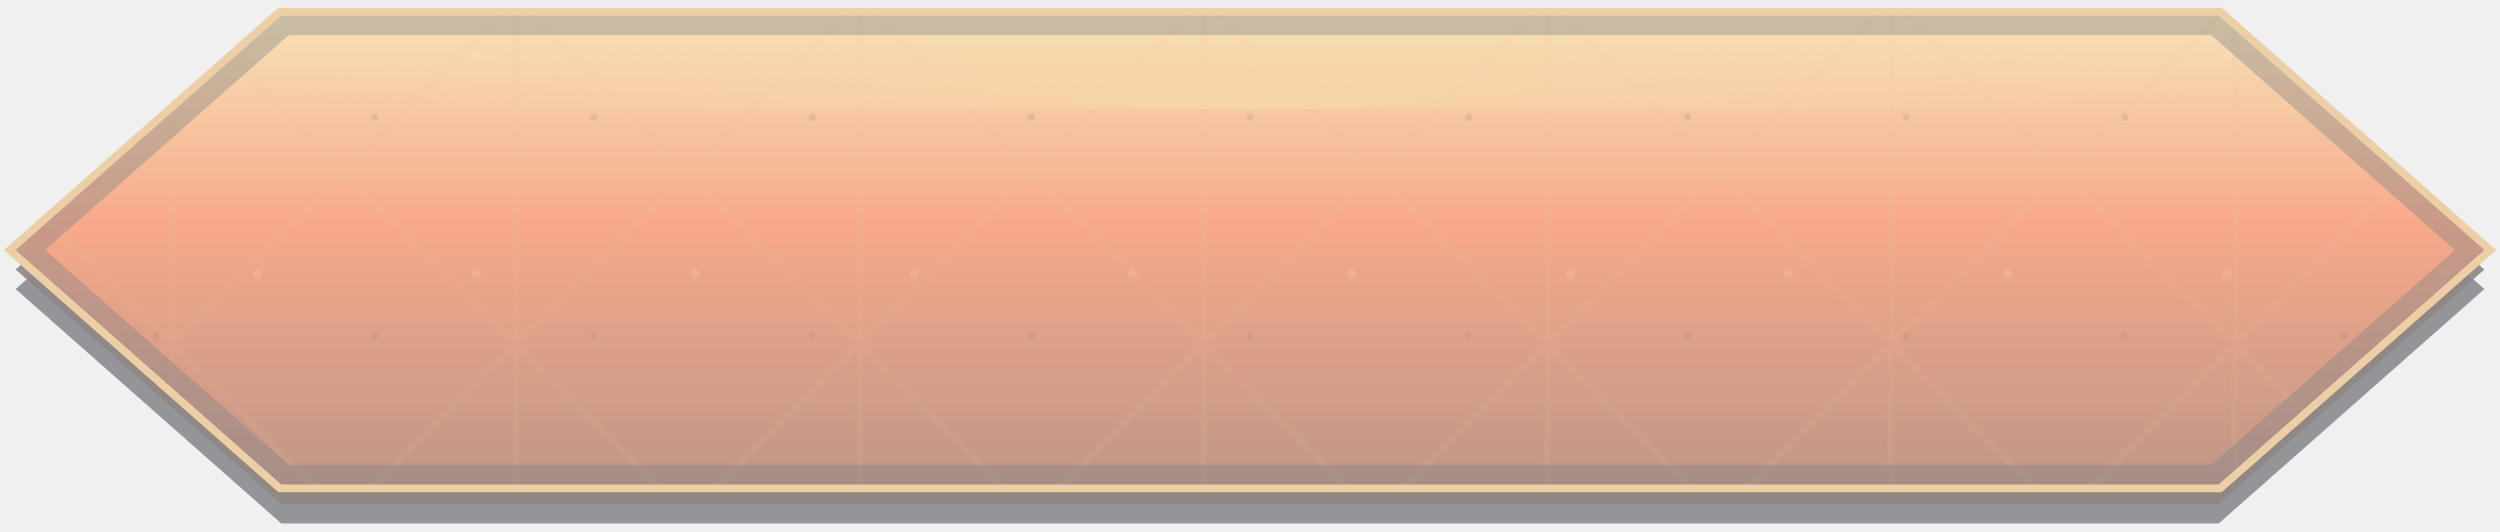
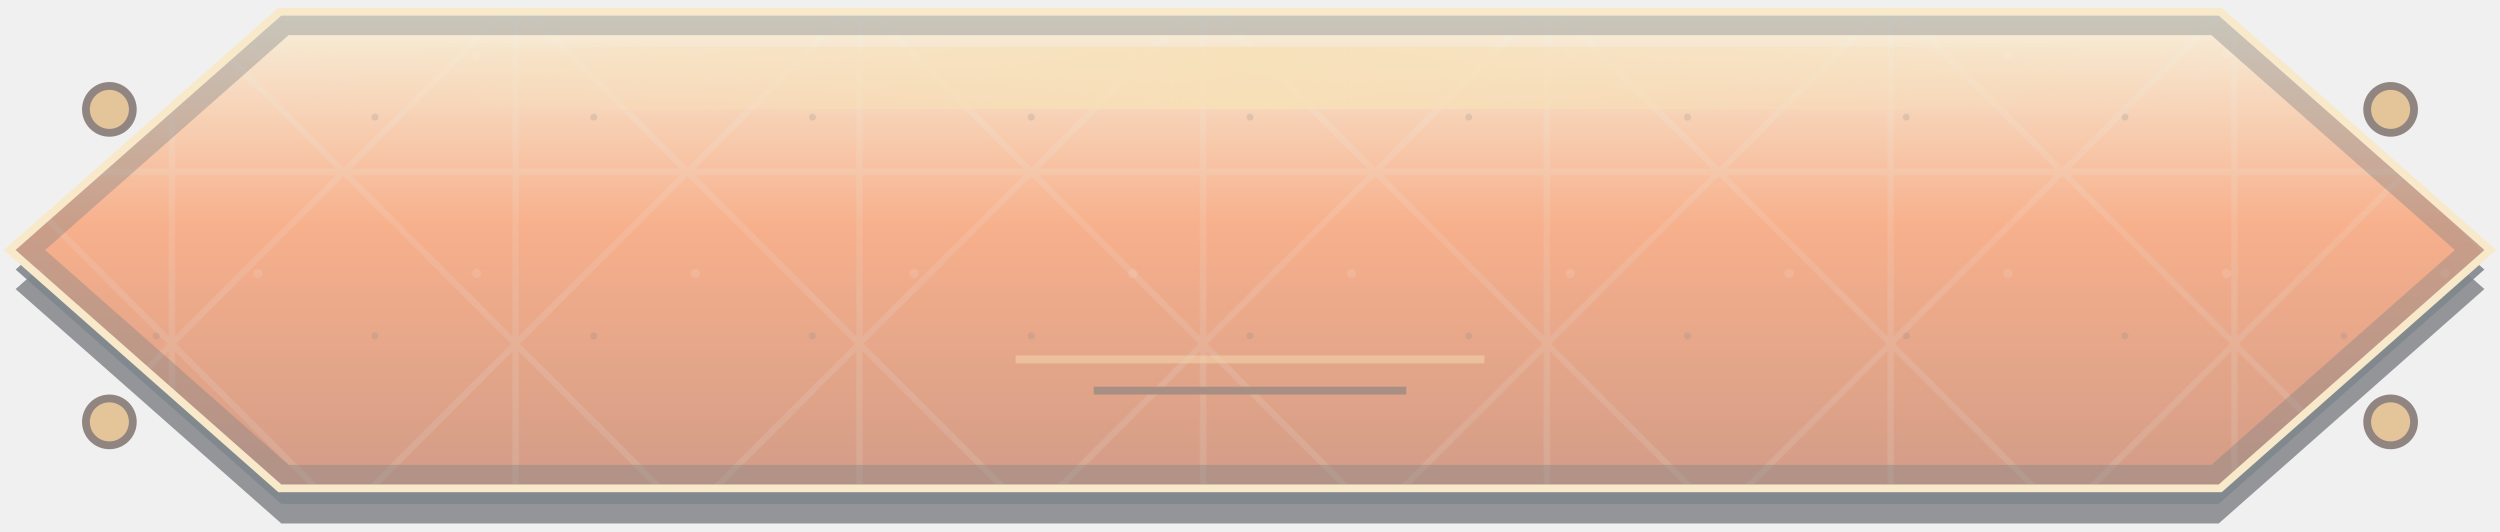
- <svg xmlns="http://www.w3.org/2000/svg" width="640" height="136" viewBox="0 0 320 68" role="img" aria-label="M7 primary-hex-button disabled" data-style="m10-volcanic-forge-0.1.0" data-geometry-shape="wide-hexagon" data-corner-radius="2" data-end-cap-depth="34">
+ <svg xmlns="http://www.w3.org/2000/svg" width="640" height="136" viewBox="0 0 320 68" role="img" aria-label="M7 primary-hex-button disabled" data-style="m10-volcanic-forge-0.2.0" data-geometry-shape="wide-hexagon" data-corner-radius="2" data-end-cap-depth="34">
  <defs>
-     <linearGradient id="m7-primary-hex-button-disabled-320-68-50-plate" x1="0" y1="0" x2="0" y2="1">
-       <stop offset="0" stop-color="#6B3E20" />
-       <stop offset=".48" stop-color="#2B1712" />
-       <stop offset="1" stop-color="#1A1110" />
+     <linearGradient id="m10-primary-hex-button-320x68-disabled-plate" x1="0" y1="0" x2="0" y2="1">
+       <stop offset="0" stop-color="#70401C" />
+       <stop offset=".48" stop-color="#29130E" />
+       <stop offset="1" stop-color="#140B09" />
    </linearGradient>
-     <linearGradient id="m7-primary-hex-button-disabled-320-68-50-primary" x1="0" y1="0" x2="0" y2="1">
-       <stop offset="0" stop-color="#FFD27A" />
-       <stop offset=".45" stop-color="#FF5B1A" />
-       <stop offset="1" stop-color="#8A3518" />
+     <linearGradient id="m10-primary-hex-button-320x68-disabled-primary" x1="0" y1="0" x2="0" y2="1">
+       <stop offset="0" stop-color="#FFF0C5" />
+       <stop offset=".45" stop-color="#FF6A1F" />
+       <stop offset="1" stop-color="#B34216" />
    </linearGradient>
-     <linearGradient id="m7-primary-hex-button-disabled-320-68-50-energy" x1="0" y1="0" x2="1" y2="0">
-       <stop offset="0" stop-color="#FFB95A" stop-opacity="0" />
-       <stop offset=".5" stop-color="#FFB95A" stop-opacity=".86" />
-       <stop offset="1" stop-color="#FFB95A" stop-opacity="0" />
+     <linearGradient id="m10-primary-hex-button-320x68-disabled-energy" x1="0" y1="0" x2="1" y2="0">
+       <stop offset="0" stop-color="#FFD07A" stop-opacity="0" />
+       <stop offset=".5" stop-color="#FFD07A" stop-opacity=".86" />
+       <stop offset="1" stop-color="#FFD07A" stop-opacity="0" />
    </linearGradient>
-     <pattern id="m7-primary-hex-button-disabled-320-68-50-grain" width="28" height="28" patternUnits="userSpaceOnUse">
+     <pattern id="m10-primary-hex-button-320x68-disabled-grain" width="28" height="28" patternUnits="userSpaceOnUse">
      <circle cx="5" cy="7" r=".6" fill="#FFFFFF" fill-opacity=".12" />
-       <circle cx="20" cy="15" r=".45" fill="#180A08" fill-opacity=".2" />
+       <circle cx="20" cy="15" r=".45" fill="#061321" fill-opacity=".2" />
    </pattern>
-     <pattern id="m7-primary-hex-button-disabled-320-68-50-plate-pattern" width="44" height="44" patternUnits="userSpaceOnUse">
-       <path d="M0 22H44M22 0V44M0 22L22 0 44 22 22 44Z" fill="none" stroke="#D7943A" stroke-opacity=".12" stroke-width=".8" />
+     <pattern id="m10-primary-hex-button-320x68-disabled-plate-pattern" width="44" height="44" patternUnits="userSpaceOnUse">
+       <path d="M0 22H44M22 0V44M0 22L22 0 44 22 22 44Z" fill="none" stroke="#D8FBFF" stroke-opacity=".12" stroke-width=".8" />
    </pattern>
-     <mask id="m7-primary-hex-button-disabled-320-68-50-mask">
+     <mask id="m10-primary-hex-button-320x68-disabled-mask">
      <path d="M36 2H284L318 32L284 62H36L2 32Z" fill="white" />
    </mask>
  </defs>
  <g opacity="0.48">
-     <g id="m7-primary-hex-button-disabled-320-68-50-outer-shadow" data-layer="outer-shadow" transform="translate(0 5)">
+     <g id="m10-primary-hex-button-320x68-disabled-outer-shadow" data-layer="outer-shadow" transform="translate(0 5)">
      <path d="M36 2H284L318 32L284 62H36L2 32Z" fill="#020812" opacity=".82" />
    </g>
-     <g id="m7-primary-hex-button-disabled-320-68-50-connected-depth" data-layer="connected-depth" transform="translate(0 2.5)">
-       <path d="M36 2H284L318 32L284 62H36L2 32Z" fill="#26130F" opacity=".9" />
+     <g id="m10-primary-hex-button-320x68-disabled-connected-depth" data-layer="connected-depth" transform="translate(0 2.5)">
+       <path d="M36 2H284L318 32L284 62H36L2 32Z" fill="#071522" opacity=".9" />
    </g>
-     <g id="m7-primary-hex-button-disabled-320-68-50-outer-frame" data-layer="outer-frame">
-       <path d="M36 2H284L318 32L284 62H36L2 32Z" fill="#211411" stroke="#E7AC58" stroke-width="2" stroke-linejoin="miter" />
+     <g id="m10-primary-hex-button-320x68-disabled-outer-frame" data-layer="outer-frame">
+       <path d="M36 2H284L318 32L284 62H36L2 32Z" fill="#071421" stroke="#FFE2A0" stroke-width="2" stroke-linejoin="miter" />
    </g>
-     <g id="m7-primary-hex-button-disabled-320-68-50-inner-plate-fill" data-layer="inner-plate-fill">
-       <path d="M36 2H284L318 32L284 62H36L2 32Z" fill="url(#m7-primary-hex-button-disabled-320-68-50-primary)" />
+     <g id="m10-primary-hex-button-320x68-disabled-inner-plate-fill" data-layer="inner-plate-fill">
+       <path d="M36 2H284L318 32L284 62H36L2 32Z" fill="url(#m10-primary-hex-button-320x68-disabled-primary)" />
    </g>
-     <g id="m7-primary-hex-button-disabled-320-68-50-surface-grain" data-layer="surface-grain" data-material-source="m8-ice-grain" mask="url(#m7-primary-hex-button-disabled-320-68-50-mask)">
-       <rect width="320" height="68" fill="url(#m7-primary-hex-button-disabled-320-68-50-grain)" />
+     <g id="m10-primary-hex-button-320x68-disabled-surface-grain" data-layer="surface-grain" data-material-source="m8-ice-grain" mask="url(#m10-primary-hex-button-320x68-disabled-mask)">
+       <rect width="320" height="68" fill="url(#m10-primary-hex-button-320x68-disabled-grain)" />
    </g>
-     <g id="m7-primary-hex-button-disabled-320-68-50-surface-pattern" data-layer="surface-pattern" data-material-source="m8-crystal-facet-pattern" mask="url(#m7-primary-hex-button-disabled-320-68-50-mask)">
-       <rect width="320" height="68" fill="url(#m7-primary-hex-button-disabled-320-68-50-plate-pattern)" />
+     <g id="m10-primary-hex-button-320x68-disabled-surface-pattern" data-layer="surface-pattern" data-material-source="m8-crystal-facet-pattern" mask="url(#m10-primary-hex-button-320x68-disabled-mask)">
+       <rect width="320" height="68" fill="url(#m10-primary-hex-button-320x68-disabled-plate-pattern)" />
    </g>
-     <g id="m7-primary-hex-button-disabled-320-68-50-side-bevel-shade" data-layer="side-bevel-shade" mask="url(#m7-primary-hex-button-disabled-320-68-50-mask)">
+     <g id="m10-primary-hex-button-320x68-disabled-side-bevel-shade" data-layer="side-bevel-shade" mask="url(#m10-primary-hex-button-320x68-disabled-mask)">
      <path d="M36 2H284L318 32L284 62H36L2 32Z" fill="none" stroke="#020812" stroke-opacity=".38" stroke-width="5" />
    </g>
-     <g id="m7-primary-hex-button-disabled-320-68-50-top-bevel-highlight" data-layer="top-bevel-highlight" mask="url(#m7-primary-hex-button-disabled-320-68-50-mask)">
+     <g id="m10-primary-hex-button-320x68-disabled-top-bevel-highlight" data-layer="top-bevel-highlight" mask="url(#m10-primary-hex-button-320x68-disabled-mask)">
      <path d="M44 8H276" stroke="#FFFFFF" stroke-opacity=".55" stroke-width="3" stroke-linecap="square" />
    </g>
-     <g id="m7-primary-hex-button-disabled-320-68-50-cold-edge-accent" data-layer="cold-edge-accent" data-material-source="m8-cold-edge-accent" mask="url(#m7-primary-hex-button-disabled-320-68-50-mask)">
-       <rect x="34" y="6" width="252" height="8" fill="url(#m7-primary-hex-button-disabled-320-68-50-energy)" />
+     <g id="m10-primary-hex-button-320x68-disabled-cold-edge-accent" data-layer="cold-edge-accent" data-material-source="m8-cold-edge-accent" mask="url(#m10-primary-hex-button-320x68-disabled-mask)">
+       <rect x="34" y="6" width="252" height="8" fill="url(#m10-primary-hex-button-320x68-disabled-energy)" />
    </g>
-     <g id="m7-primary-hex-button-disabled-320-68-50-ornament-decal" data-layer="ornament-decal" data-material-source="m7-ornament-marks" mask="url(#m7-primary-hex-button-disabled-320-68-50-mask)">
-       <path d="M42 55h16M262 55h16" stroke="#FFD27A" stroke-opacity=".5" stroke-width="2" />
+     <g id="m10-primary-hex-button-320x68-disabled-ornament-decal" data-layer="ornament-decal" data-material-source="m7-ornament-marks" mask="url(#m10-primary-hex-button-320x68-disabled-mask)">
+       <path d="M42 55h16M262 55h16" stroke="#E6FCFF" stroke-opacity=".5" stroke-width="2" />
    </g>
-     <g id="m7-primary-hex-button-disabled-320-68-50-content" data-layer="content" data-slot="editable-primary-hex-button-content" data-safe-x="48" data-safe-y="8" data-safe-width="224" data-safe-height="50" />
+     <g id="m10-primary-hex-button-forged-rivets" data-layer="forge-ornament" data-ornament="rivet-rune" fill="#D7943A" stroke="#271108" stroke-width="1">
+       <circle cx="14" cy="14" r="3" />
+       <circle cx="306" cy="14" r="3" />
+       <circle cx="14" cy="54" r="3" />
+       <circle cx="306" cy="54" r="3" />
+     </g>
+     <g id="m10-primary-hex-button-engraved-typography" data-layer="forge-typography" data-typography-preset="m10-engraved-gold-action">
+       <path d="M130 46h60" stroke="#FFD27A" stroke-opacity=".42" />
+       <path d="M140 50h40" stroke="#5A250F" />
+     </g>
+     <g id="m10-primary-hex-button-content" data-layer="content" data-slot="editable-primary-hex-button-content" data-safe-x="48" data-safe-y="8" data-safe-width="224" data-safe-height="50" />
  </g>
</svg>
